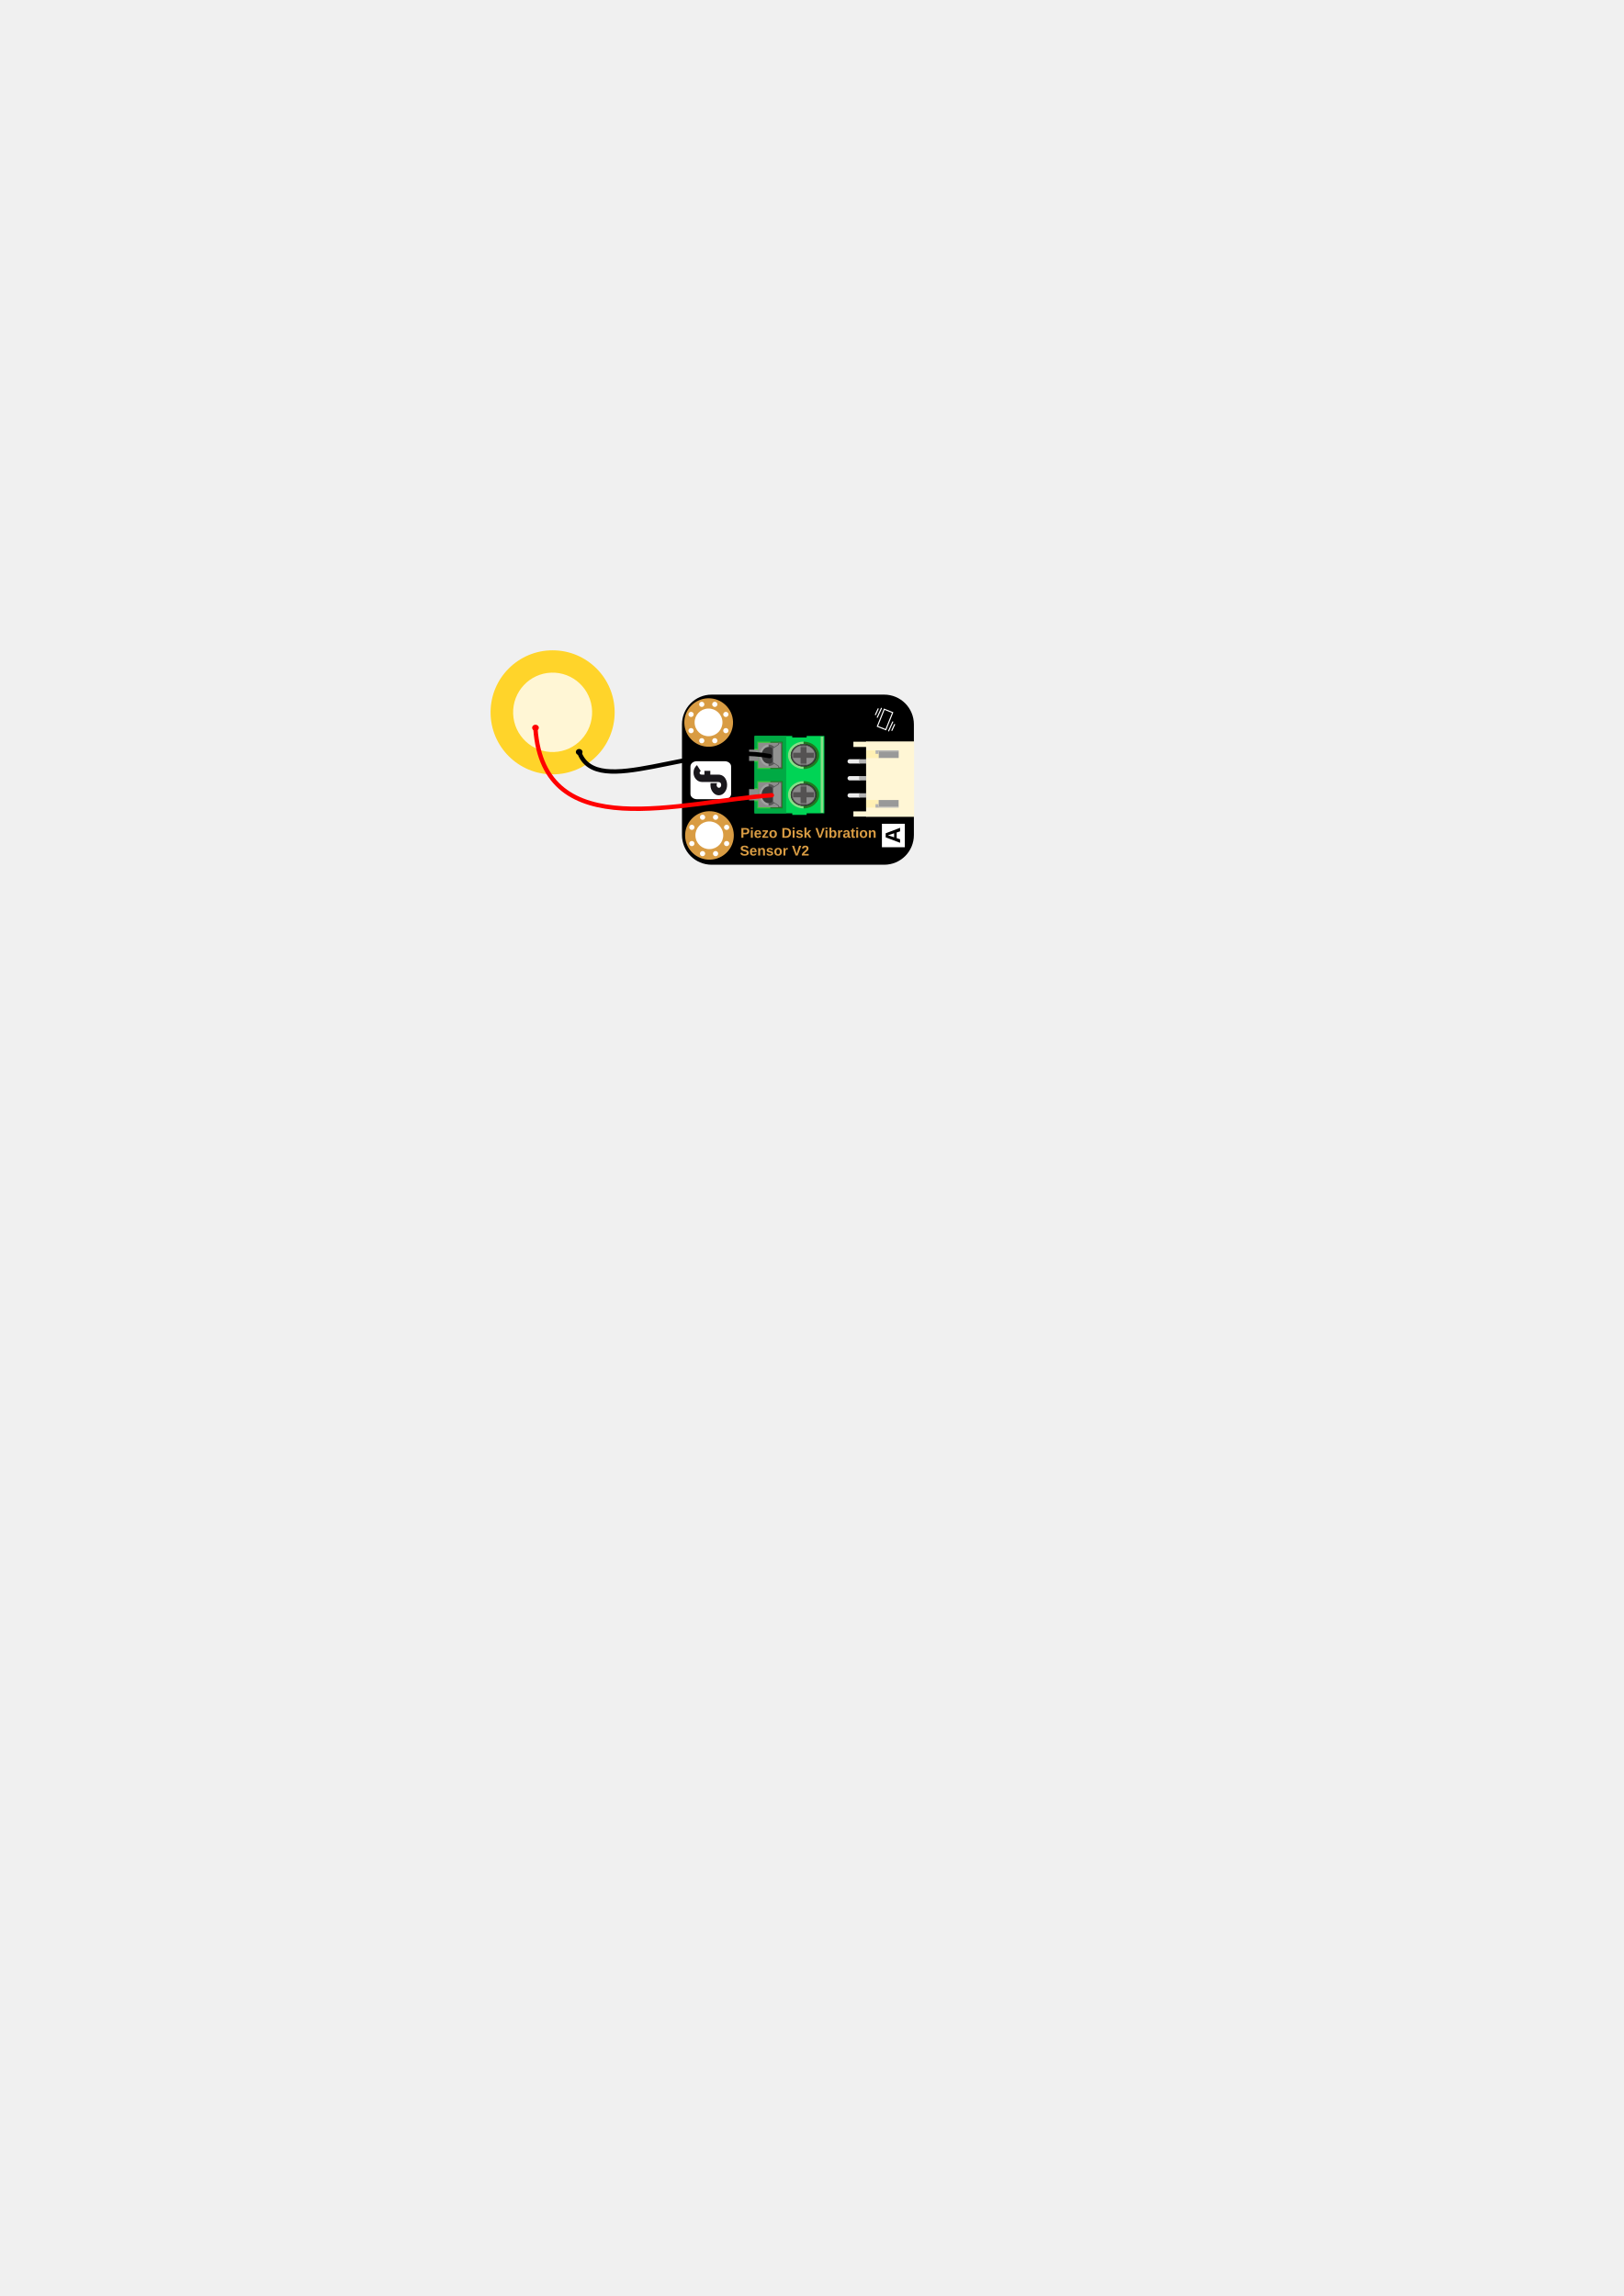
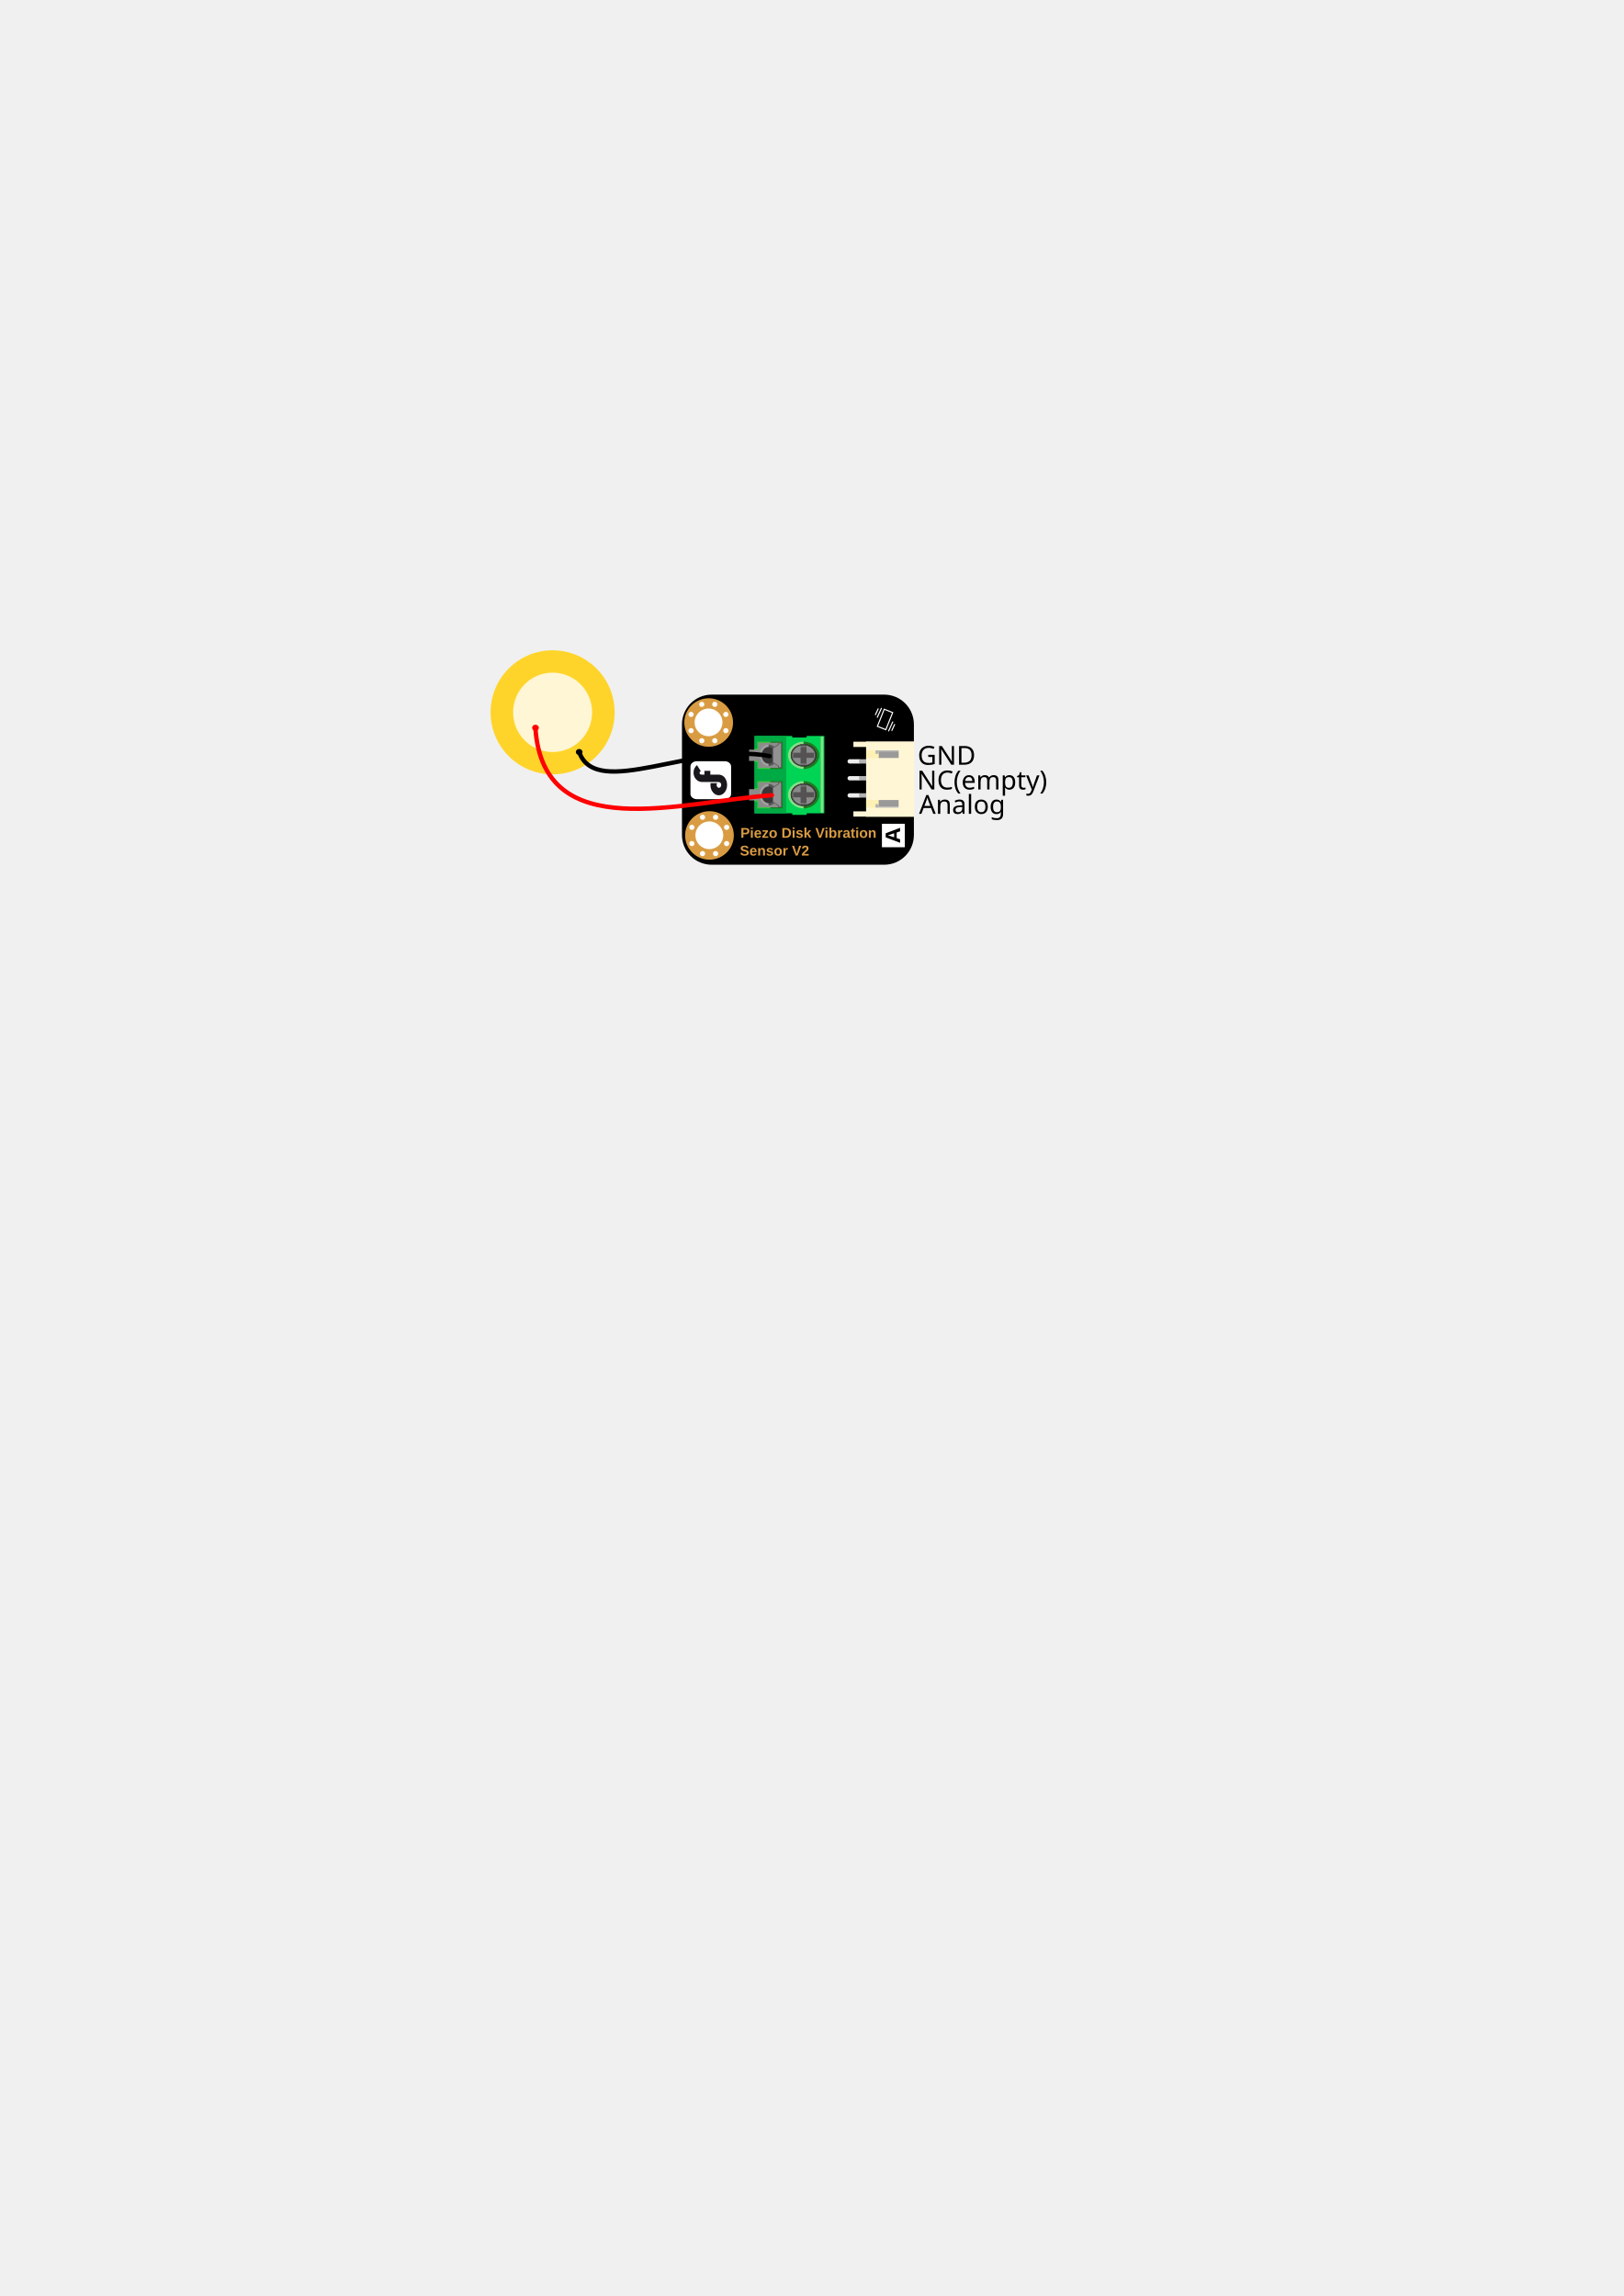
<svg xmlns="http://www.w3.org/2000/svg" width="744.094" height="1052.362" id="svg15364" version="1.1">
  <defs id="defs15366" />
  <g id="layer1">
    <g id="g17218">
      <path id="rect30813" d="m 312.529,382.722 c 0,7.55 6.075,13.625 13.625,13.625 l 79.031,0 c 7.55,0 13.625,-6.075 13.625,-13.625 l 0,-50.688 c 0,-7.55 -6.075,-13.656 -13.625,-13.656 l -79.031,0 c -7.55,0 -13.625,6.107 -13.625,13.656 l 0,50.688 z m 6.438,-52.281 c 0,-3.229 2.615,-5.844 5.844,-5.844 3.229,0 5.844,2.615 5.844,5.844 0,3.229 -2.615,5.844 -5.844,5.844 -3.229,0 -5.844,-2.615 -5.844,-5.844 z" style="fill:#000000;fill-opacity:1;stroke:#00ffff;stroke-width:0;stroke-linecap:round;stroke-linejoin:round;stroke-miterlimit:4;stroke-opacity:1;stroke-dasharray:none;stroke-dashoffset:0" />
      <rect transform="matrix(0,-1,1,0,0,0)" ry="0" y="396.904" x="-374.389" height="21.996" width="34.565" id="rect32255" style="fill:#fff6d5;fill-opacity:1;stroke:#00ffff;stroke-width:0;stroke-linecap:round;stroke-linejoin:round;stroke-miterlimit:4;stroke-opacity:1;stroke-dasharray:none;stroke-dashoffset:0" />
      <rect transform="matrix(0,-1,1,0,0,0)" y="391.082" x="-374.291" height="6.075" width="2.409" id="rect32626" style="fill:#fff6d5;fill-opacity:1;stroke:#fff6d5;stroke-width:0;stroke-linecap:round;stroke-linejoin:round;stroke-miterlimit:4;stroke-opacity:1;stroke-dasharray:none;stroke-dashoffset:0" />
      <rect transform="matrix(0,-1,1,0,0,0)" style="fill:#fff6d5;fill-opacity:1;stroke:#fff6d5;stroke-width:0;stroke-linecap:round;stroke-linejoin:round;stroke-miterlimit:4;stroke-opacity:1;stroke-dasharray:none;stroke-dashoffset:0" id="rect33035" width="2.409" height="6.075" x="-342.369" y="391.082" />
      <rect transform="matrix(0,-1,1,0,0,0)" y="402.625" x="-347.421" height="9.215" width="3.031" id="rect32477" style="fill:#999999;fill-opacity:1;stroke:#00ffff;stroke-width:0;stroke-linecap:round;stroke-linejoin:round;stroke-miterlimit:4;stroke-opacity:1;stroke-dasharray:none;stroke-dashoffset:0" />
      <rect transform="matrix(0,-1,1,0,0,0)" y="396.965" x="-347.445" height="5.648" width="3.518" id="rect32661" style="opacity:0.766;fill:#ffeeaa;fill-opacity:1;stroke:#ffeeaa;stroke-width:0;stroke-linecap:round;stroke-linejoin:round;stroke-miterlimit:4;stroke-opacity:1;stroke-dasharray:none;stroke-dashoffset:0" />
      <path id="rect33259" d="m 401.236,345.523 1.389,0 0,-1.094 9.239,0 0,-0.5 -10.628,0 0,1.594 z" style="fill:#b3b3b3;fill-opacity:1;stroke:#000000;stroke-width:0;stroke-linecap:round;stroke-linejoin:round;stroke-miterlimit:4;stroke-opacity:1;stroke-dasharray:none;stroke-dashoffset:0" />
      <rect transform="matrix(0,1,1,0,0,0)" style="fill:#999999;fill-opacity:1;stroke:#00ffff;stroke-width:0;stroke-linecap:round;stroke-linejoin:round;stroke-miterlimit:4;stroke-opacity:1;stroke-dasharray:none;stroke-dashoffset:0" id="rect33559" width="3.031" height="9.215" x="366.685" y="402.596" />
      <rect transform="matrix(0,1,1,0,0,0)" style="opacity:0.766;fill:#ffeeaa;fill-opacity:1;stroke:#ffeeaa;stroke-width:0;stroke-linecap:round;stroke-linejoin:round;stroke-miterlimit:4;stroke-opacity:1;stroke-dasharray:none;stroke-dashoffset:0" id="rect33561" width="3.518" height="5.648" x="366.661" y="396.935" />
      <path style="fill:#b3b3b3;fill-opacity:1;stroke:#000000;stroke-width:0;stroke-linecap:round;stroke-linejoin:round;stroke-miterlimit:4;stroke-opacity:1;stroke-dasharray:none;stroke-dashoffset:0" d="m 401.206,368.584 1.389,0 0,1.094 9.239,0 0,0.5 -10.628,0 0,-1.594 z" id="path33563" />
      <rect transform="matrix(0,-1,1,0,0,0)" style="fill:#ececec;fill-opacity:1;stroke:#000000;stroke-width:0;stroke-linecap:round;stroke-linejoin:round;stroke-miterlimit:4;stroke-opacity:1;stroke-dasharray:none;stroke-dashoffset:0" id="rect33647" width="1.989" height="6.231" x="-365.572" y="388.387" ry="0.994" rx="0.994" />
      <rect transform="matrix(0,-1,1,0,0,0)" y="393.669" x="-365.572" height="3.27" width="1.989" id="rect33634" style="fill:#b3b3b3;fill-opacity:1;stroke:#000000;stroke-width:0;stroke-linecap:round;stroke-linejoin:round;stroke-miterlimit:4;stroke-opacity:1;stroke-dasharray:none;stroke-dashoffset:0" />
      <rect transform="matrix(0,-1,1,0,0,0)" ry="0.994" y="388.387" x="-357.705" height="6.231" width="1.989" id="rect36702" style="fill:#ececec;fill-opacity:1;stroke:#000000;stroke-width:0;stroke-linecap:round;stroke-linejoin:round;stroke-miterlimit:4;stroke-opacity:1;stroke-dasharray:none;stroke-dashoffset:0" rx="0.994" />
      <rect transform="matrix(0,-1,1,0,0,0)" style="fill:#b3b3b3;fill-opacity:1;stroke:#000000;stroke-width:0;stroke-linecap:round;stroke-linejoin:round;stroke-miterlimit:4;stroke-opacity:1;stroke-dasharray:none;stroke-dashoffset:0" id="rect36704" width="1.989" height="3.27" x="-357.705" y="393.669" />
      <rect transform="matrix(0,-1,1,0,0,0)" style="fill:#ececec;fill-opacity:1;stroke:#000000;stroke-width:0;stroke-linecap:round;stroke-linejoin:round;stroke-miterlimit:4;stroke-opacity:1;stroke-dasharray:none;stroke-dashoffset:0" id="rect36721" width="1.989" height="6.231" x="-349.971" y="388.387" ry="0.994" rx="0.994" />
      <rect transform="matrix(0,-1,1,0,0,0)" y="393.669" x="-349.971" height="3.27" width="1.989" id="rect36723" style="fill:#b3b3b3;fill-opacity:1;stroke:#000000;stroke-width:0;stroke-linecap:round;stroke-linejoin:round;stroke-miterlimit:4;stroke-opacity:1;stroke-dasharray:none;stroke-dashoffset:0" />
      <text id="text37893" y="383.992" x="339.309" style="font-size:7.507px;font-style:normal;font-variant:normal;font-weight:bold;font-stretch:normal;line-height:125%;letter-spacing:0px;word-spacing:0px;fill:#d99c43;fill-opacity:1;stroke:none;font-family:Arial;-inkscape-font-specification:Sans Bold" xml:space="preserve">
        <tspan style="font-size:6.5px" y="383.992" x="339.309" id="tspan37895">Piezo Disk Vibration</tspan>
      </text>
      <path transform="matrix(0,-4.690303,4.711603,0,-1107.785,2904.972)" d="m 548.821,306.416 a 2.369,2.369 0 1 1 0.002,-6e-5" id="path90890-3" style="color:#000000;fill:#d99c43;fill-opacity:1;fill-rule:nonzero;stroke:none;stroke-width:1.209;marker:none;visibility:visible;display:inline;overflow:visible;enable-background:accumulate" />
      <path transform="matrix(0,-5.520418,5.226312,0,-1265.101,3359.2)" d="m 548.563,305.412 a 1.149,1.22 0 1 1 9.1e-4,-3e-5" id="path90925-8" style="color:#000000;fill:#ffffff;fill-opacity:1;fill-rule:nonzero;stroke:none;stroke-width:1.2;marker:none;visibility:visible;display:inline;overflow:visible;enable-background:accumulate" />
      <path transform="matrix(0,-4.12817,3.617792,0,-776.571,2594.81)" d="m 549.252,302.523 a 0.287,0.332 0 1 1 2.3e-4,-1e-5" id="path91527-2" style="color:#000000;fill:#ffffff;fill-opacity:1;fill-rule:nonzero;stroke:none;stroke-width:1.2;marker:none;visibility:visible;display:inline;overflow:visible;enable-background:accumulate" />
      <path transform="matrix(0,-4.12817,3.617792,0,-771.6689,2590.2)" d="m 549.252,302.523 a 0.287,0.332 0 1 1 2.3e-4,-1e-5" id="path91527-7-3" style="color:#000000;fill:#ffffff;fill-opacity:1;fill-rule:nonzero;stroke:none;stroke-width:1.2;marker:none;visibility:visible;display:inline;overflow:visible;enable-background:accumulate" />
      <path transform="matrix(0,-4.12817,3.617792,0,-765.6956,2590.2)" d="m 549.252,302.523 a 0.287,0.332 0 1 1 2.3e-4,-1e-5" id="path91527-7-4-2" style="color:#000000;fill:#ffffff;fill-opacity:1;fill-rule:nonzero;stroke:none;stroke-width:1.2;marker:none;visibility:visible;display:inline;overflow:visible;enable-background:accumulate" />
      <path transform="matrix(0,-4.12817,3.617792,0,-760.6313,2602.251)" d="m 549.252,302.523 a 0.287,0.332 0 1 1 2.3e-4,-1e-5" id="path91527-7-9-1" style="color:#000000;fill:#ffffff;fill-opacity:1;fill-rule:nonzero;stroke:none;stroke-width:1.2;marker:none;visibility:visible;display:inline;overflow:visible;enable-background:accumulate" />
      <path transform="matrix(0,-4.12817,3.617792,0,-760.6313,2594.81)" d="m 549.252,302.523 a 0.287,0.332 0 1 1 2.3e-4,-1e-5" id="path91527-7-0-04" style="color:#000000;fill:#ffffff;fill-opacity:1;fill-rule:nonzero;stroke:none;stroke-width:1.2;marker:none;visibility:visible;display:inline;overflow:visible;enable-background:accumulate" />
      <path transform="matrix(0,-4.12817,3.617792,0,-765.6956,2606.861)" d="m 549.252,302.523 a 0.287,0.332 0 1 1 2.3e-4,-1e-5" id="path91527-7-48-0" style="color:#000000;fill:#ffffff;fill-opacity:1;fill-rule:nonzero;stroke:none;stroke-width:1.2;marker:none;visibility:visible;display:inline;overflow:visible;enable-background:accumulate" />
      <path transform="matrix(0,-4.12817,3.617792,0,-771.6689,2606.861)" d="m 549.252,302.523 a 0.287,0.332 0 1 1 2.3e-4,-1e-5" id="path91527-7-8-7" style="color:#000000;fill:#ffffff;fill-opacity:1;fill-rule:nonzero;stroke:none;stroke-width:1.2;marker:none;visibility:visible;display:inline;overflow:visible;enable-background:accumulate" />
      <path transform="matrix(0,-4.12817,3.617792,0,-776.571,2602.251)" d="m 549.252,302.523 a 0.287,0.332 0 1 1 2.3e-4,-1e-5" id="path91527-7-2-59" style="color:#000000;fill:#ffffff;fill-opacity:1;fill-rule:nonzero;stroke:none;stroke-width:1.2;marker:none;visibility:visible;display:inline;overflow:visible;enable-background:accumulate" />
      <path transform="matrix(0,-4.690303,4.711603,0,-1107.428,2956.725)" d="m 548.821,306.416 a 2.369,2.369 0 1 1 0.002,-6e-5" id="path90890-3-0" style="color:#000000;fill:#d99c43;fill-opacity:1;fill-rule:nonzero;stroke:none;stroke-width:1.209;marker:none;visibility:visible;display:inline;overflow:visible;enable-background:accumulate" />
      <path transform="matrix(0,-5.520418,5.226312,0,-1264.744,3410.953)" d="m 548.563,305.412 a 1.149,1.22 0 1 1 9.1e-4,-3e-5" id="path90925-8-9" style="color:#000000;fill:#ffffff;fill-opacity:1;fill-rule:nonzero;stroke:none;stroke-width:1.2;marker:none;visibility:visible;display:inline;overflow:visible;enable-background:accumulate" />
      <path transform="matrix(0,-4.12817,3.617792,0,-776.2138,2646.563)" d="m 549.252,302.523 a 0.287,0.332 0 1 1 2.3e-4,-1e-5" id="path91527-2-4" style="color:#000000;fill:#ffffff;fill-opacity:1;fill-rule:nonzero;stroke:none;stroke-width:1.2;marker:none;visibility:visible;display:inline;overflow:visible;enable-background:accumulate" />
      <path transform="matrix(0,-4.12817,3.617792,0,-771.3118,2641.953)" d="m 549.252,302.523 a 0.287,0.332 0 1 1 2.3e-4,-1e-5" id="path91527-7-3-8" style="color:#000000;fill:#ffffff;fill-opacity:1;fill-rule:nonzero;stroke:none;stroke-width:1.2;marker:none;visibility:visible;display:inline;overflow:visible;enable-background:accumulate" />
      <path transform="matrix(0,-4.12817,3.617792,0,-765.3385,2641.953)" d="m 549.252,302.523 a 0.287,0.332 0 1 1 2.3e-4,-1e-5" id="path91527-7-4-2-8" style="color:#000000;fill:#ffffff;fill-opacity:1;fill-rule:nonzero;stroke:none;stroke-width:1.2;marker:none;visibility:visible;display:inline;overflow:visible;enable-background:accumulate" />
      <path transform="matrix(0,-4.12817,3.617792,0,-760.2741,2654.005)" d="m 549.252,302.523 a 0.287,0.332 0 1 1 2.3e-4,-1e-5" id="path91527-7-9-1-2" style="color:#000000;fill:#ffffff;fill-opacity:1;fill-rule:nonzero;stroke:none;stroke-width:1.2;marker:none;visibility:visible;display:inline;overflow:visible;enable-background:accumulate" />
      <path transform="matrix(0,-4.12817,3.617792,0,-760.2741,2646.563)" d="m 549.252,302.523 a 0.287,0.332 0 1 1 2.3e-4,-1e-5" id="path91527-7-0-04-4" style="color:#000000;fill:#ffffff;fill-opacity:1;fill-rule:nonzero;stroke:none;stroke-width:1.2;marker:none;visibility:visible;display:inline;overflow:visible;enable-background:accumulate" />
      <path transform="matrix(0,-4.12817,3.617792,0,-765.3385,2658.615)" d="m 549.252,302.523 a 0.287,0.332 0 1 1 2.3e-4,-1e-5" id="path91527-7-48-0-5" style="color:#000000;fill:#ffffff;fill-opacity:1;fill-rule:nonzero;stroke:none;stroke-width:1.2;marker:none;visibility:visible;display:inline;overflow:visible;enable-background:accumulate" />
      <path transform="matrix(0,-4.12817,3.617792,0,-771.3118,2658.615)" d="m 549.252,302.523 a 0.287,0.332 0 1 1 2.3e-4,-1e-5" id="path91527-7-8-7-5" style="color:#000000;fill:#ffffff;fill-opacity:1;fill-rule:nonzero;stroke:none;stroke-width:1.2;marker:none;visibility:visible;display:inline;overflow:visible;enable-background:accumulate" />
      <path transform="matrix(0,-4.12817,3.617792,0,-776.2138,2654.005)" d="m 549.252,302.523 a 0.287,0.332 0 1 1 2.3e-4,-1e-5" id="path91527-7-2-59-1" style="color:#000000;fill:#ffffff;fill-opacity:1;fill-rule:nonzero;stroke:none;stroke-width:1.2;marker:none;visibility:visible;display:inline;overflow:visible;enable-background:accumulate" />
      <g transform="matrix(0,-1.128678,1.139611,0,-268.6981,1070.92)" id="g73767">
        <rect style="color:#000000;fill:#ffffff;fill-opacity:1;fill-rule:nonzero;stroke:none;stroke-width:1;marker:none;visibility:visible;display:inline;overflow:visible;enable-background:accumulate" id="rect73763" width="15.419" height="16.348" x="624.288" y="513.428" ry="2.577" rx="2.126" />
        <path id="path38020-2" d="m 635.091,514.667 c -1.103,10e-6 -2.014,0.358 -2.74,1.031 -0.726,0.673 -1.09,1.503 -1.09,2.531 l 0,1 0,4.469 0,0.812 c 0,0.856 -0.406,1.281 -1.179,1.281 -0.322,0 -0.594,-0.071 -0.825,-0.25 -0.231,-0.179 -0.354,-0.407 -0.354,-0.656 0,-0.258 0.131,-0.473 0.354,-0.656 0.223,-0.183 0.484,-0.281 0.796,-0.281 0.247,0 0.49,0.064 0.737,0.219 l 0,-2.656 c -0.359,-0.026 -0.618,-0.031 -0.796,-0.031 -1.116,10e-6 -2.101,0.337 -2.917,1 -0.816,0.663 -1.208,1.436 -1.208,2.344 0,0.938 0.417,1.729 1.237,2.375 0.821,0.646 1.809,0.969 3.005,0.969 0.601,0 1.196,-0.102 1.768,-0.312 0.571,-0.211 1.044,-0.487 1.414,-0.844 0.644,-0.62 0.972,-1.421 0.972,-2.406 l 0,-0.906 0,-2.281 1.532,0 0,-2.375 -1.532,0 0,-1.094 c 0,-0.559 0.215,-0.844 0.678,-0.844 0.35,10e-6 0.599,0.164 0.737,0.5 l 2.445,-1.562 c -0.817,-0.917 -1.819,-1.375 -3.035,-1.375 z" style="font-size:15.202px;font-style:normal;font-variant:normal;font-weight:normal;font-stretch:normal;line-height:125%;letter-spacing:0px;word-spacing:0px;fill:#19171c;fill-opacity:1;stroke:none;font-family:Bauhaus 93;-inkscape-font-specification:Bauhaus 93" />
      </g>
      <g id="g8621-9" transform="matrix(-0.9999962,0,0,-0.9999962,842.6752,1092.341)">
        <polygon style="fill:#00d455;stroke-width:0" points="14.113,5.213 14.4,5.213 14.4,2.876 14.113,2.876 14.113,0 0,0 0,2.876 0.287,2.876 0.287,5.213 0,5.213 0,11.348 14.113,11.348 " id="background-4-4-8" transform="matrix(0,-2.51269,2.818429,0,464.9095,755.0245)" />
        <rect style="fill:#87de87;stroke-width:0" width="34.87" x="-754.707" y="465.393" height="1.169" id="upperstripe-8-8-4" transform="matrix(0,-1,1,0,0,0)" />
        <rect style="fill:#00aa44;stroke-width:0" width="35.461" x="-755.025" y="482.384" height="14.505" id="lowerrect-8-6-1" transform="matrix(0,-1,1,0,0,0)" />
        <path style="fill:#87de87;stroke-width:0" d="m 481.547,746.154 c 0,-3.448 -3.198,-6.255 -7.137,-6.255 l 0,12.512 c 3.942,0.002 7.137,-2.802 7.137,-6.257 z" id="path3760-5-9-65" />
        <path style="fill:#217821;stroke-width:0" d="m 467.275,746.154 c 0,3.453 3.201,6.257 7.134,6.257 l 0,-12.512 c -3.94,0 -7.134,2.802 -7.134,6.255 z" id="path3762-5-0-8" />
        <g id="g3764-1-0-90" style="stroke-width:0" transform="matrix(0,-2.51269,2.818429,0,464.9095,755.0245)">
          <g id="g3766-7-6-3" style="stroke-width:0">
            <path id="path3768-1-1-8" d="m 3.53,5.425 c -1.115,0 -2.021,-0.921 -2.021,-2.056 0,-1.133 0.906,-2.055 2.021,-2.055 1.114,0 2.02,0.921 2.02,2.055 C 5.549,4.503 4.644,5.425 3.53,5.425 l 0,0 z" style="fill:#8b8b8b;stroke-width:0" />
            <path id="path3770-1-3-5-6" d="m 3.53,1.354 c 1.095,0 1.981,0.903 1.981,2.015 0,1.113 -0.886,2.016 -1.981,2.016 -1.095,0 -1.983,-0.903 -1.983,-2.016 C 1.547,2.257 2.434,1.354 3.53,1.354 m 0,-0.074 c -1.134,0 -2.058,0.938 -2.058,2.092 0,1.154 0.922,2.094 2.058,2.094 1.132,0 2.056,-0.937 2.056,-2.094 C 5.585,2.218 4.663,1.28 3.53,1.28 l 0,0 z" style="stroke-width:0" />
          </g>
          <g id="g3772-5-8-5" style="stroke-width:0">
            <path id="path3774-2-9-2" d="M 1.607,2.897 C 1.571,3.05 1.547,3.209 1.547,3.372 c 0,0.165 0.025,0.321 0.061,0.478 l 3.844,0 C 5.487,3.697 5.512,3.538 5.512,3.372 5.512,3.209 5.489,3.053 5.451,2.897 L 1.607,2.897 z" style="fill:#707070;stroke-width:0" />
          </g>
          <g id="g3776-7-3-4-1" style="stroke-width:0">
            <rect id="rect3778-6-4-2" height="3.418" y="1.662" x="3.063" width="0.933" style="fill:#545252;stroke-width:0" />
            <rect id="rect3780-1-4-4" height="0.948" y="2.897" x="2.06" width="2.939" style="fill:#545252;stroke-width:0" />
          </g>
          <g id="g3782-4-6-5" style="opacity:0.5;stroke-width:0">
            <path id="path3784-2-0-0-3" d="m 3.53,1.52 c 1.001,0 1.817,0.83 1.817,1.848 0,1.02 -0.816,1.849 -1.817,1.849 -1.003,0 -1.819,-0.83 -1.819,-1.849 C 1.71,2.351 2.527,1.52 3.53,1.52 m 0,-0.166 c -1.095,0 -1.983,0.903 -1.983,2.015 0,1.113 0.888,2.016 1.983,2.016 1.095,0 1.981,-0.903 1.981,-2.016 C 5.513,2.257 4.625,1.354 3.53,1.354 l 0,0 z" style="stroke-width:0" />
          </g>
        </g>
        <rect id="rect3787-2-6-3" height="5.713" y="483.978" x="-752.414" width="12.515" style="fill:#217821;fill-opacity:1;stroke-width:0" transform="matrix(0,-1,1,0,0,0)" />
        <rect id="rect3789-2-1-42" height="5.926" y="489.693" x="-752.414" width="12.515" style="fill:#37c837;fill-opacity:1;stroke-width:0" transform="matrix(0,-1,1,0,0,0)" />
        <rect id="rect3791-1-8-41" height="7.118" y="489.766" x="-749.22" width="6.127" style="fill:#37c837;fill-opacity:1;stroke-width:0" transform="matrix(0,-1,1,0,0,0)" />
        <rect id="rect3793-6-4-8" height="10.728" y="484.478" x="-751.902" width="11.495" style="fill:#8d8c8c;stroke-width:0" transform="matrix(0,-1,1,0,0,0)" />
        <path id="path3795-8-9-0" d="m 494.577,746.154 c 0,-2.726 -1.843,-4.945 -4.131,-4.945 l 0,9.9 c 2.287,-0.005 4.131,-2.221 4.131,-4.955 z" style="fill:#a0a0a0;stroke-width:0" />
        <path id="path3797-5-6-4" d="m 486.335,746.154 c 0,2.731 1.843,4.955 4.122,4.955 l 0,-9.9 c -2.279,0.002 -4.122,2.214 -4.122,4.945 z" style="fill:#565656;stroke-width:0" />
        <ellipse d="m 5.056,9.065 c 0,0.627 -0.684,1.135 -1.527,1.135 -0.843,0 -1.527,-0.508 -1.527,-1.135 0,-0.627 0.684,-1.135 1.527,-1.135 0.843,0 1.527,0.508 1.527,1.135 z" id="ellipse3799-7-3-1" ry="1.135" rx="1.527" cy="9.065" cx="3.529" style="fill:#383838;stroke-width:0" transform="matrix(0,-2.51269,2.818429,0,464.9095,755.0245)" />
        <g id="g3801-6-7-1" style="stroke-width:0" transform="matrix(0,-2.51269,2.818429,0,464.9095,755.0245)">
          <polygon id="polygon3803-1-8-2" points="1.304,6.916 5.818,6.98 5.755,7.499 5.543,7.436 4.825,8.386 2.221,8.386 1.572,7.461 1.243,7.436 " style="fill:#919291;stroke-width:0" />
          <g id="g3805-8-8-3-8" style="stroke-width:0">
            <path id="path3807-9-2-6" d="m 5.692,7.044 0,0.328 -0.148,2e-6 -0.064,0 -0.036,0.052 -0.65,0.898 -2.511,0 -0.661,-0.899 -0.038,-0.051 -0.062,0 -0.154,0 0,-0.328 4.323,0 m 0.125,-0.128 -4.575,0 0,0.583 0.279,0 0.699,0.95 2.634,0 0.687,-0.95 0.273,0 0.002,-0.583 0,0 z" style="fill:#57585a;stroke-width:0" />
          </g>
        </g>
        <rect id="rect3809-2-9-0" height="4.229" y="495.167" x="-748.733" width="5.157" style="fill:#8c8c8c;stroke-width:0" transform="matrix(0,-1,1,0,0,0)" />
        <rect style="fill:none;stroke-width:0" width="5.703" x="-748.821" y="487.206" height="12.193" id="rect3811-7-1-15" transform="matrix(0,-1,1,0,0,0)" />
        <path style="fill:#87de87;stroke-width:0" d="m 481.547,728.063 c 0,-3.448 -3.198,-6.255 -7.137,-6.255 l 0,12.512 c 3.942,0.002 7.137,-2.802 7.137,-6.257 z" id="path3816-4-9-9" />
        <path style="fill:#217821;stroke-width:0" d="m 467.275,728.063 c 0,3.453 3.201,6.257 7.134,6.257 l 0,-12.512 c -3.94,0 -7.134,2.802 -7.134,6.255 z" id="path3818-3-8-84" />
        <g id="g3820-1-4-7" style="stroke-width:0" transform="matrix(0,-2.51269,2.818429,0,464.9095,736.9332)">
          <g id="g3822-2-0-3" style="stroke-width:0">
            <path id="path3824-3-7-96" d="m 3.53,5.425 c -1.115,0 -2.021,-0.921 -2.021,-2.056 0,-1.133 0.906,-2.055 2.021,-2.055 1.114,0 2.02,0.921 2.02,2.055 C 5.549,4.503 4.644,5.425 3.53,5.425 l 0,0 z" style="fill:#8b8b8b;stroke-width:0" />
            <path id="path3826-3-6-8" d="m 3.53,1.354 c 1.095,0 1.981,0.903 1.981,2.015 0,1.113 -0.886,2.016 -1.981,2.016 -1.095,0 -1.983,-0.903 -1.983,-2.016 C 1.547,2.257 2.434,1.354 3.53,1.354 m 0,-0.074 c -1.134,0 -2.058,0.938 -2.058,2.092 0,1.154 0.922,2.094 2.058,2.094 1.132,0 2.056,-0.937 2.056,-2.094 C 5.585,2.218 4.663,1.28 3.53,1.28 l 0,0 z" style="stroke-width:0" />
          </g>
          <g id="g3828-4-3-5" style="stroke-width:0">
            <path id="path3830-1-6-4" d="M 1.607,2.897 C 1.571,3.05 1.547,3.209 1.547,3.372 c 0,0.165 0.025,0.321 0.061,0.478 l 3.844,0 C 5.487,3.697 5.512,3.538 5.512,3.372 5.512,3.209 5.489,3.053 5.451,2.897 L 1.607,2.897 z" style="fill:#707070;stroke-width:0" />
          </g>
          <g id="g3832-1-1-4" style="stroke-width:0">
            <rect id="rect3834-3-5-7" height="3.418" y="1.662" x="3.063" width="0.933" style="fill:#545252;stroke-width:0" />
            <rect id="rect3836-8-4-98" height="0.948" y="2.897" x="2.06" width="2.939" style="fill:#545252;stroke-width:0" />
          </g>
          <g id="g3838-7-2-1" style="opacity:0.5;stroke-width:0">
            <path id="path3840-4-0-22" d="m 3.53,1.52 c 1.001,0 1.817,0.83 1.817,1.848 0,1.02 -0.816,1.849 -1.817,1.849 -1.003,0 -1.819,-0.83 -1.819,-1.849 C 1.71,2.351 2.527,1.52 3.53,1.52 m 0,-0.166 c -1.095,0 -1.983,0.903 -1.983,2.015 0,1.113 0.888,2.016 1.983,2.016 1.095,0 1.981,-0.903 1.981,-2.016 C 5.513,2.257 4.625,1.354 3.53,1.354 l 0,0 z" style="stroke-width:0" />
          </g>
        </g>
        <rect id="rect3843-7-7-2" height="5.713" y="483.978" x="-734.323" width="12.515" style="fill:#217821;stroke-width:0" transform="matrix(0,-1,1,0,0,0)" />
        <rect id="rect3845-7-3-72" height="5.926" y="489.693" x="-734.323" width="12.515" style="fill:#37c837;stroke-width:0" transform="matrix(0,-1,1,0,0,0)" />
        <rect id="rect3847-9-7-7" height="7.118" y="489.766" x="-731.129" width="6.127" style="fill:#37c837;stroke-width:0" transform="matrix(0,-1,1,0,0,0)" />
        <rect id="rect3849-3-2-8" height="10.728" y="484.478" x="-733.811" width="11.495" style="fill:#8d8c8c;stroke-width:0" transform="matrix(0,-1,1,0,0,0)" />
        <path id="path3851-1-6-2" d="m 494.577,728.063 c 0,-2.726 -1.843,-4.945 -4.131,-4.945 l 0,9.9 c 2.287,-0.005 4.131,-2.221 4.131,-4.955 z" style="fill:#a0a0a0;stroke-width:0" />
        <path id="path3853-9-0-8" d="m 486.335,728.063 c 0,2.731 1.843,4.955 4.122,4.955 l 0,-9.9 c -2.279,0.002 -4.122,2.214 -4.122,4.945 z" style="fill:#565656;stroke-width:0" />
        <ellipse d="m 5.056,9.065 c 0,0.627 -0.684,1.135 -1.527,1.135 -0.843,0 -1.527,-0.508 -1.527,-1.135 0,-0.627 0.684,-1.135 1.527,-1.135 0.843,0 1.527,0.508 1.527,1.135 z" id="ellipse3855-8-1-33" ry="1.135" rx="1.527" cy="9.065" cx="3.529" style="fill:#383838;stroke-width:0" transform="matrix(0,-2.51269,2.818429,0,464.9095,736.9332)" />
        <g id="g3857-6-6-81" style="stroke-width:0" transform="matrix(0,-2.51269,2.818429,0,464.9095,736.9332)">
          <polygon id="polygon3859-5-5-06" points="1.304,6.916 5.818,6.98 5.755,7.499 5.543,7.436 4.825,8.386 2.221,8.386 1.572,7.461 1.243,7.436 " style="fill:#919291;stroke-width:0" />
          <g id="g3861-0-7-9" style="stroke-width:0">
            <path id="path3863-2-5-9" d="m 5.692,7.044 0,0.328 -0.148,2e-6 -0.064,0 -0.036,0.052 -0.65,0.898 -2.511,0 -0.661,-0.899 -0.038,-0.051 -0.062,0 -0.154,0 0,-0.328 4.323,0 m 0.125,-0.128 -4.575,0 0,0.583 0.279,0 0.699,0.95 2.634,0 0.687,-0.95 0.273,0 0.002,-0.583 0,0 z" style="fill:#57585a;stroke-width:0" />
          </g>
        </g>
        <rect id="rect3865-8-4-97" height="4.229" y="495.167" x="-730.641" width="5.157" style="fill:#8c8c8c;stroke-width:0" transform="matrix(0,-1,1,0,0,0)" />
        <rect style="fill:none;stroke-width:0" width="5.703" x="-730.73" y="487.206" height="12.193" id="rect3867-6-1-4" transform="matrix(0,-1,1,0,0,0)" />
      </g>
      <text id="text37893-8" y="392.136" x="339.06" style="font-size:7.507px;font-style:normal;font-variant:normal;font-weight:bold;font-stretch:normal;line-height:125%;letter-spacing:0px;word-spacing:0px;fill:#d99c43;fill-opacity:1;stroke:none;font-family:Arial;-inkscape-font-specification:Sans Bold" xml:space="preserve">
        <tspan style="font-size:6.5px" y="392.136" x="339.06" id="tspan37895-6">Sensor V2</tspan>
      </text>
      <g transform="matrix(0,-1.046145,1.052103,0,-31.36849,902.3732)" id="g5543">
        <g transform="matrix(0.8648649,0,0,0.7948718,70.01334,86.95716)" id="g5553">
          <rect y="411.388" x="487.196" height="12.528" width="11.886" id="rect96045-7" style="color:#000000;fill:#ffffff;fill-opacity:1;fill-rule:nonzero;stroke:none;stroke-width:1;marker:none;visibility:visible;display:inline;overflow:visible;enable-background:accumulate" />
          <text id="text96102-4" y="421.346" x="489.444" style="font-size:40px;font-style:normal;font-weight:normal;line-height:125%;letter-spacing:0px;word-spacing:0px;fill:#000000;fill-opacity:1;stroke:none;font-family:Sans" xml:space="preserve">
            <tspan style="font-size:11px;font-weight:bold;-inkscape-font-specification:Sans Bold" y="421.346" x="489.444" id="tspan96104-6">A</tspan>
          </text>
        </g>
      </g>
      <rect transform="matrix(0.9281972,0.3720885,-0.3720885,0.9281972,0,0)" ry="2.078" rx="0" y="150.947" x="497.081" height="8.439" width="4.156" id="rect16214" style="color:#000000;fill:none;stroke:#ffffff;stroke-width:0.5;stroke-miterlimit:4;stroke-opacity:1;stroke-dasharray:none;marker:none;visibility:visible;display:inline;overflow:visible;enable-background:accumulate" />
      <g id="g17004" transform="translate(145.4531,-95.51078)">
        <path style="fill:none;stroke:#ffffff;stroke-width:0.5;stroke-linecap:round;stroke-linejoin:round;stroke-miterlimit:4;stroke-opacity:1;stroke-dasharray:none" d="m 258.468,420.164 -1.885,4.106" id="path16984" />
        <path style="fill:none;stroke:#ffffff;stroke-width:0.5;stroke-linecap:round;stroke-linejoin:round;stroke-miterlimit:4;stroke-opacity:1;stroke-dasharray:none" d="m 256.975,420.394 -1.239,2.699" id="path16984-3" />
      </g>
      <g id="g17004-8" transform="matrix(-1,0,0,-1,665.7002,755.1723)">
        <path style="fill:none;stroke:#ffffff;stroke-width:0.5;stroke-linecap:round;stroke-linejoin:round;stroke-miterlimit:4;stroke-opacity:1;stroke-dasharray:none" d="m 258.468,420.164 -1.885,4.106" id="path16984-38" />
        <path style="fill:none;stroke:#ffffff;stroke-width:0.5;stroke-linecap:round;stroke-linejoin:round;stroke-miterlimit:4;stroke-opacity:1;stroke-dasharray:none" d="m 256.975,420.394 -1.239,2.699" id="path16984-3-3" />
      </g>
      <g transform="translate(169.6113,-27.23079)" id="g17188">
        <circle cx="38.408" cy="38.41" r="38.408" id="circle25392-9" d="m 76.817,38.41 c 0,21.212 -17.196,38.408 -38.408,38.408 C 17.196,76.818 0,59.622 0,38.41 0,17.198 17.196,0.002 38.408,0.002 59.621,0.002 76.817,17.198 76.817,38.41 z" style="fill:#ffd42a;stroke-width:0" transform="matrix(0,0.7402701,-0.7402701,0,112.0702,325.2969)" />
        <path style="fill:#fff6d5;fill-opacity:1;stroke:none" id="path37106" d="m 188.433,366.992 c -12.123,0.43 -22.289,-9.369 -22.706,-21.886 -0.417,-12.518 9.074,-23.014 21.197,-23.444 12.123,-0.43 22.289,9.369 22.706,21.886 0.416,12.511 -9.063,23.004 -21.18,23.443" transform="matrix(0.8240945,0,0,0.802503,-71.02845,77.40643)" />
      </g>
      <path id="path17192" d="m 245.373,333.935 c 3.785,53.878 66.672,33.5 108.339,30.557" style="fill:none;stroke:#ff0000;stroke-width:2;stroke-linecap:round;stroke-linejoin:round;stroke-miterlimit:4;stroke-opacity:1;stroke-dasharray:none" />
      <path id="path17196" d="m 265.489,344.919 c 8.144,21.791 52.4,-5.045 87.213,1.643" style="fill:none;stroke:#000000;stroke-width:2;stroke-linecap:round;stroke-linejoin:round;stroke-miterlimit:4;stroke-opacity:1;stroke-dasharray:none" />
      <path transform="matrix(1.102425,0,0,1.375,142.3792,-125.3711)" d="m 94.828,333.765 a 1.389,1.01 0 1 1 -2.778,0 1.389,1.01 0 1 1 2.778,0 z" id="path17198" style="color:#000000;fill:#ff0000;fill-opacity:1;fill-rule:nonzero;stroke:none;stroke-width:2;marker:none;visibility:visible;display:inline;overflow:visible;enable-background:accumulate" />
      <path transform="matrix(1.102425,0,0,1.375,162.4051,-114.2515)" d="m 94.828,333.765 a 1.389,1.01 0 1 1 -2.778,0 1.389,1.01 0 1 1 2.778,0 z" id="path17198-4" style="color:#000000;fill:#000000;fill-opacity:1;fill-rule:nonzero;stroke:none;stroke-width:2;marker:none;visibility:visible;display:inline;overflow:visible;enable-background:accumulate" />
    </g>
+     <text xml:space="preserve" style="font-size:40px;font-style:normal;font-weight:normal;line-height:7%;letter-spacing:0px;word-spacing:0px;fill:#000000;fill-opacity:1;stroke:none;font-family:Sans" x="420.223" y="361.831" id="text3101">
+       <tspan id="tspan3103" x="420.223" y="361.831" style="font-size:12px;line-height:7%">NC(empty)</tspan>
+     </text>
+     <text xml:space="preserve" style="font-size:40px;font-style:normal;font-weight:normal;line-height:125%;letter-spacing:0px;word-spacing:0px;fill:#000000;fill-opacity:1;stroke:none;font-family:Sans" x="420.499" y="350.502" id="text3105">
+       <tspan id="tspan3107" x="420.499" y="350.502" style="font-size:12px">GND</tspan>
+     </text>
+     <text xml:space="preserve" style="font-size:40px;font-style:normal;font-weight:normal;line-height:125%;letter-spacing:0px;word-spacing:0px;fill:#000000;fill-opacity:1;stroke:none;font-family:Sans" x="421.155" y="373.014" id="text3109">
+       <tspan id="tspan3111" x="421.155" y="373.014" style="font-size:12px">Analog</tspan>
+     </text>
  </g>
</svg>
